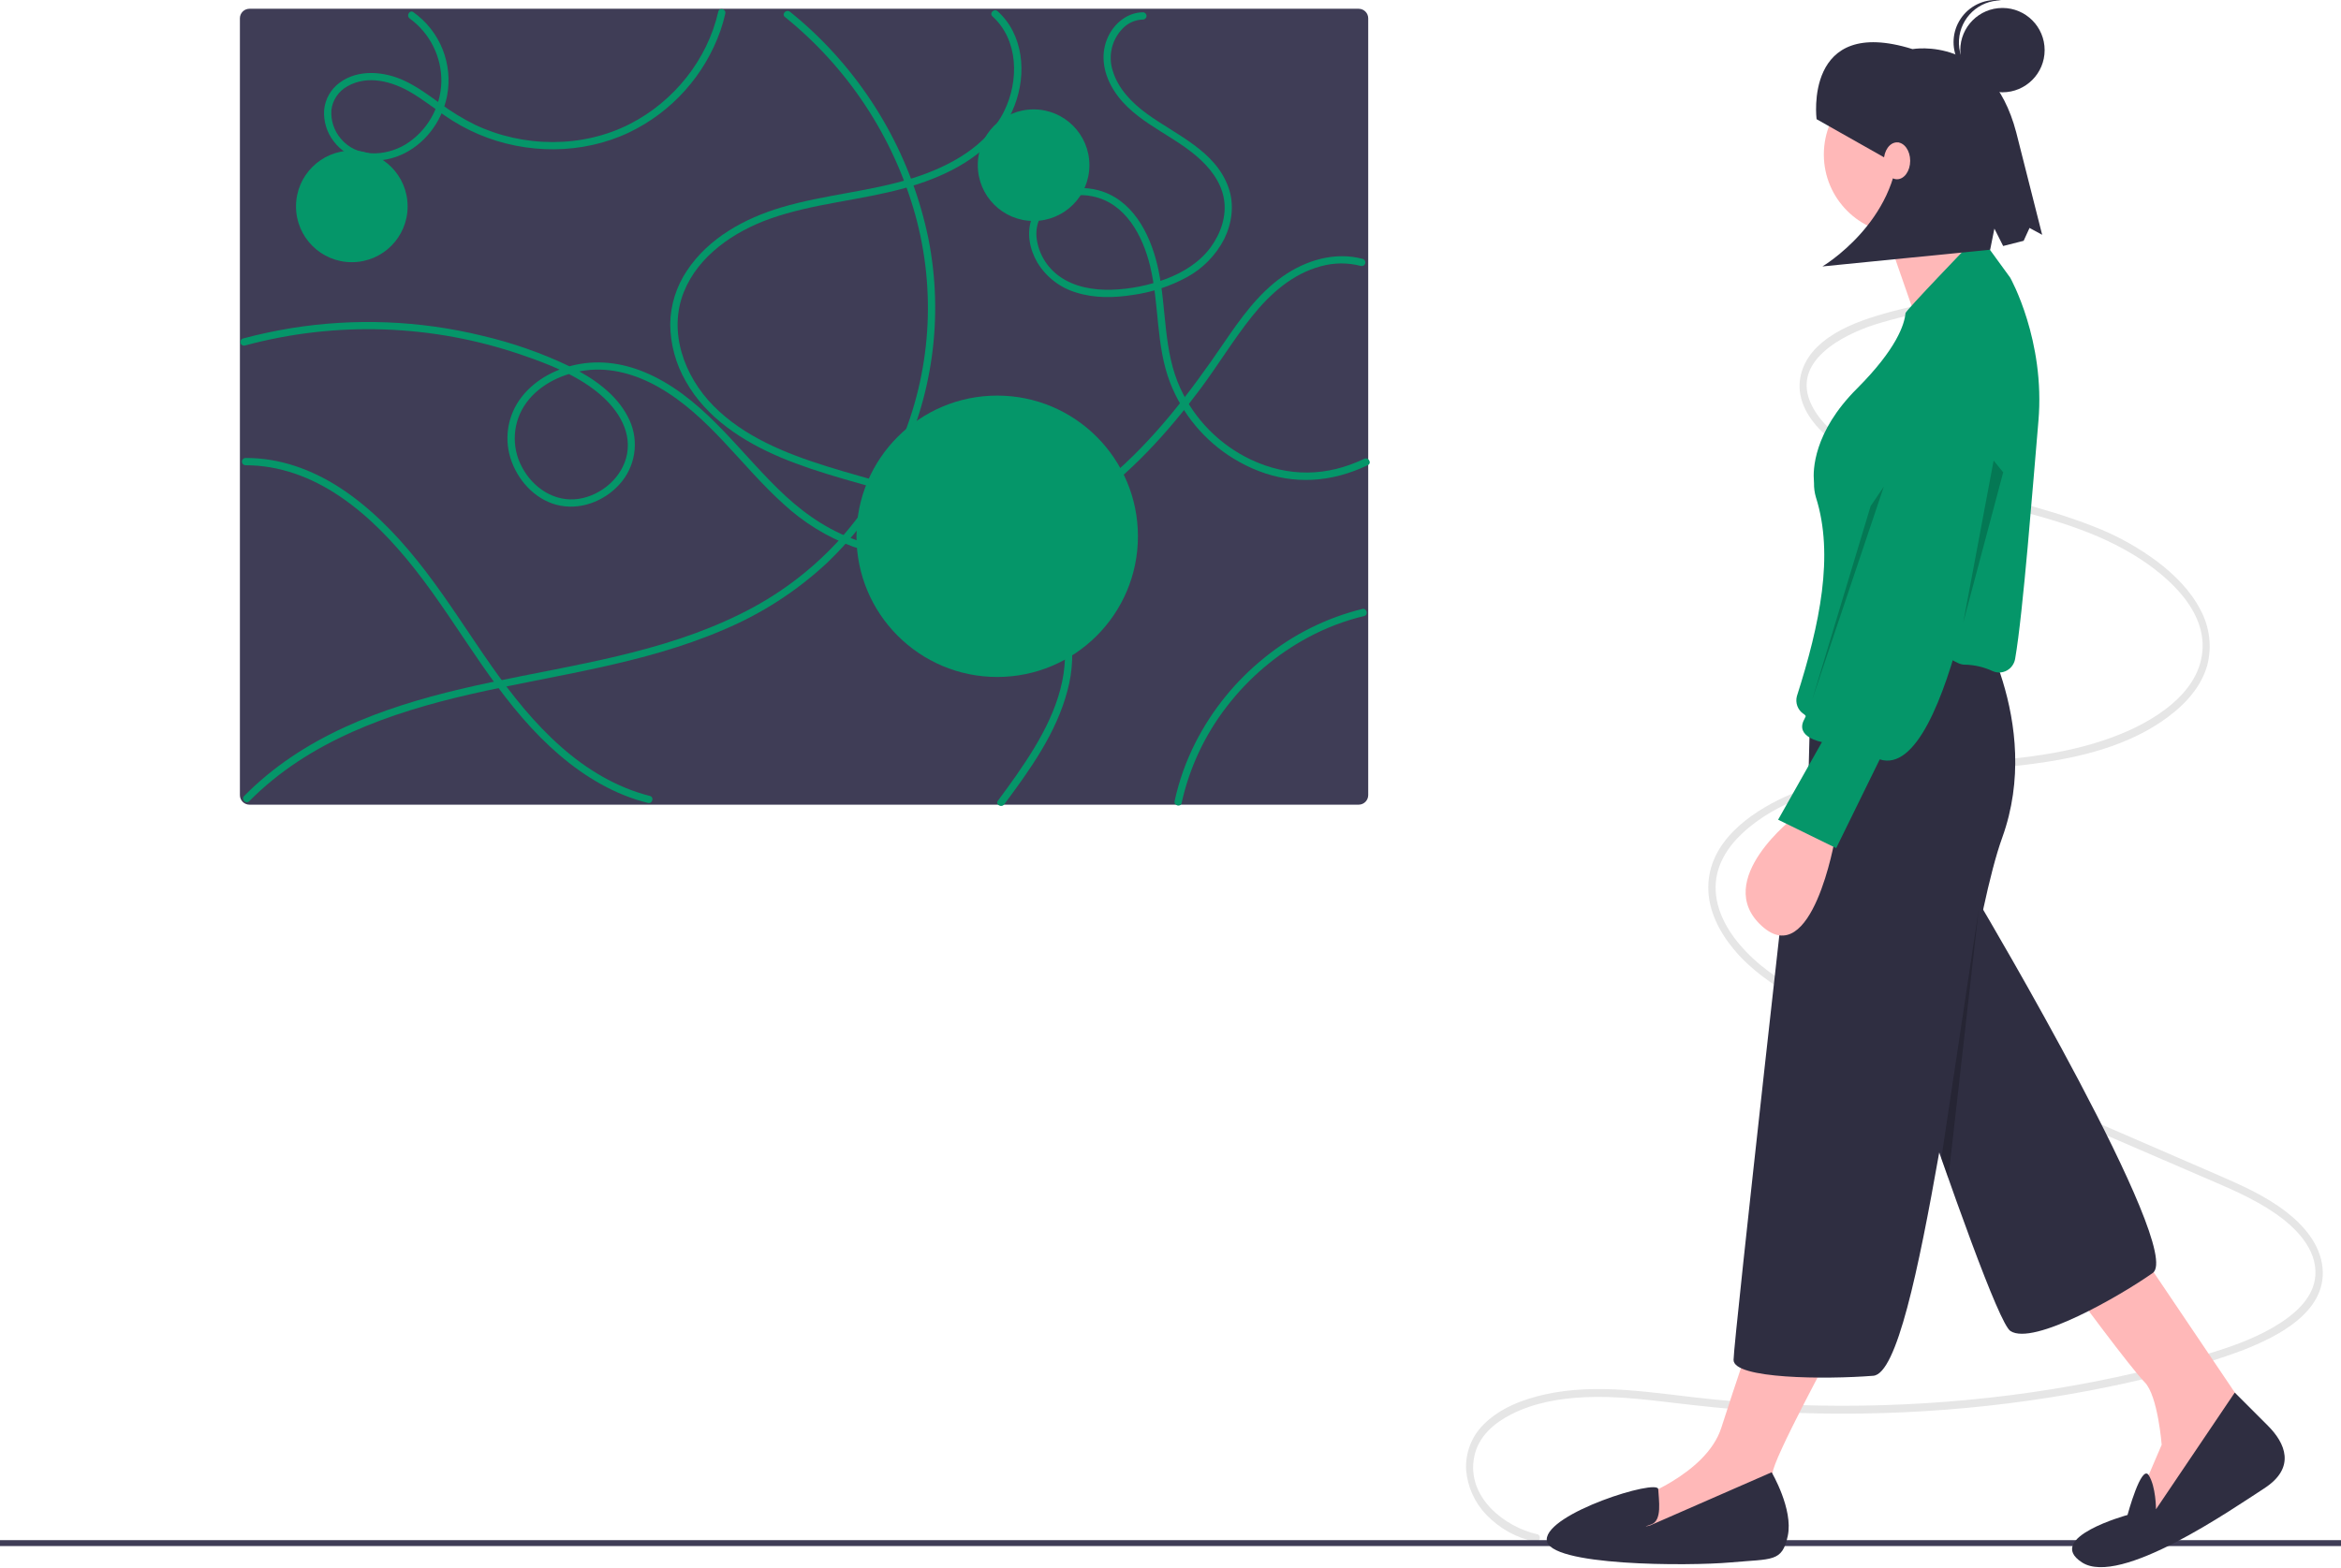
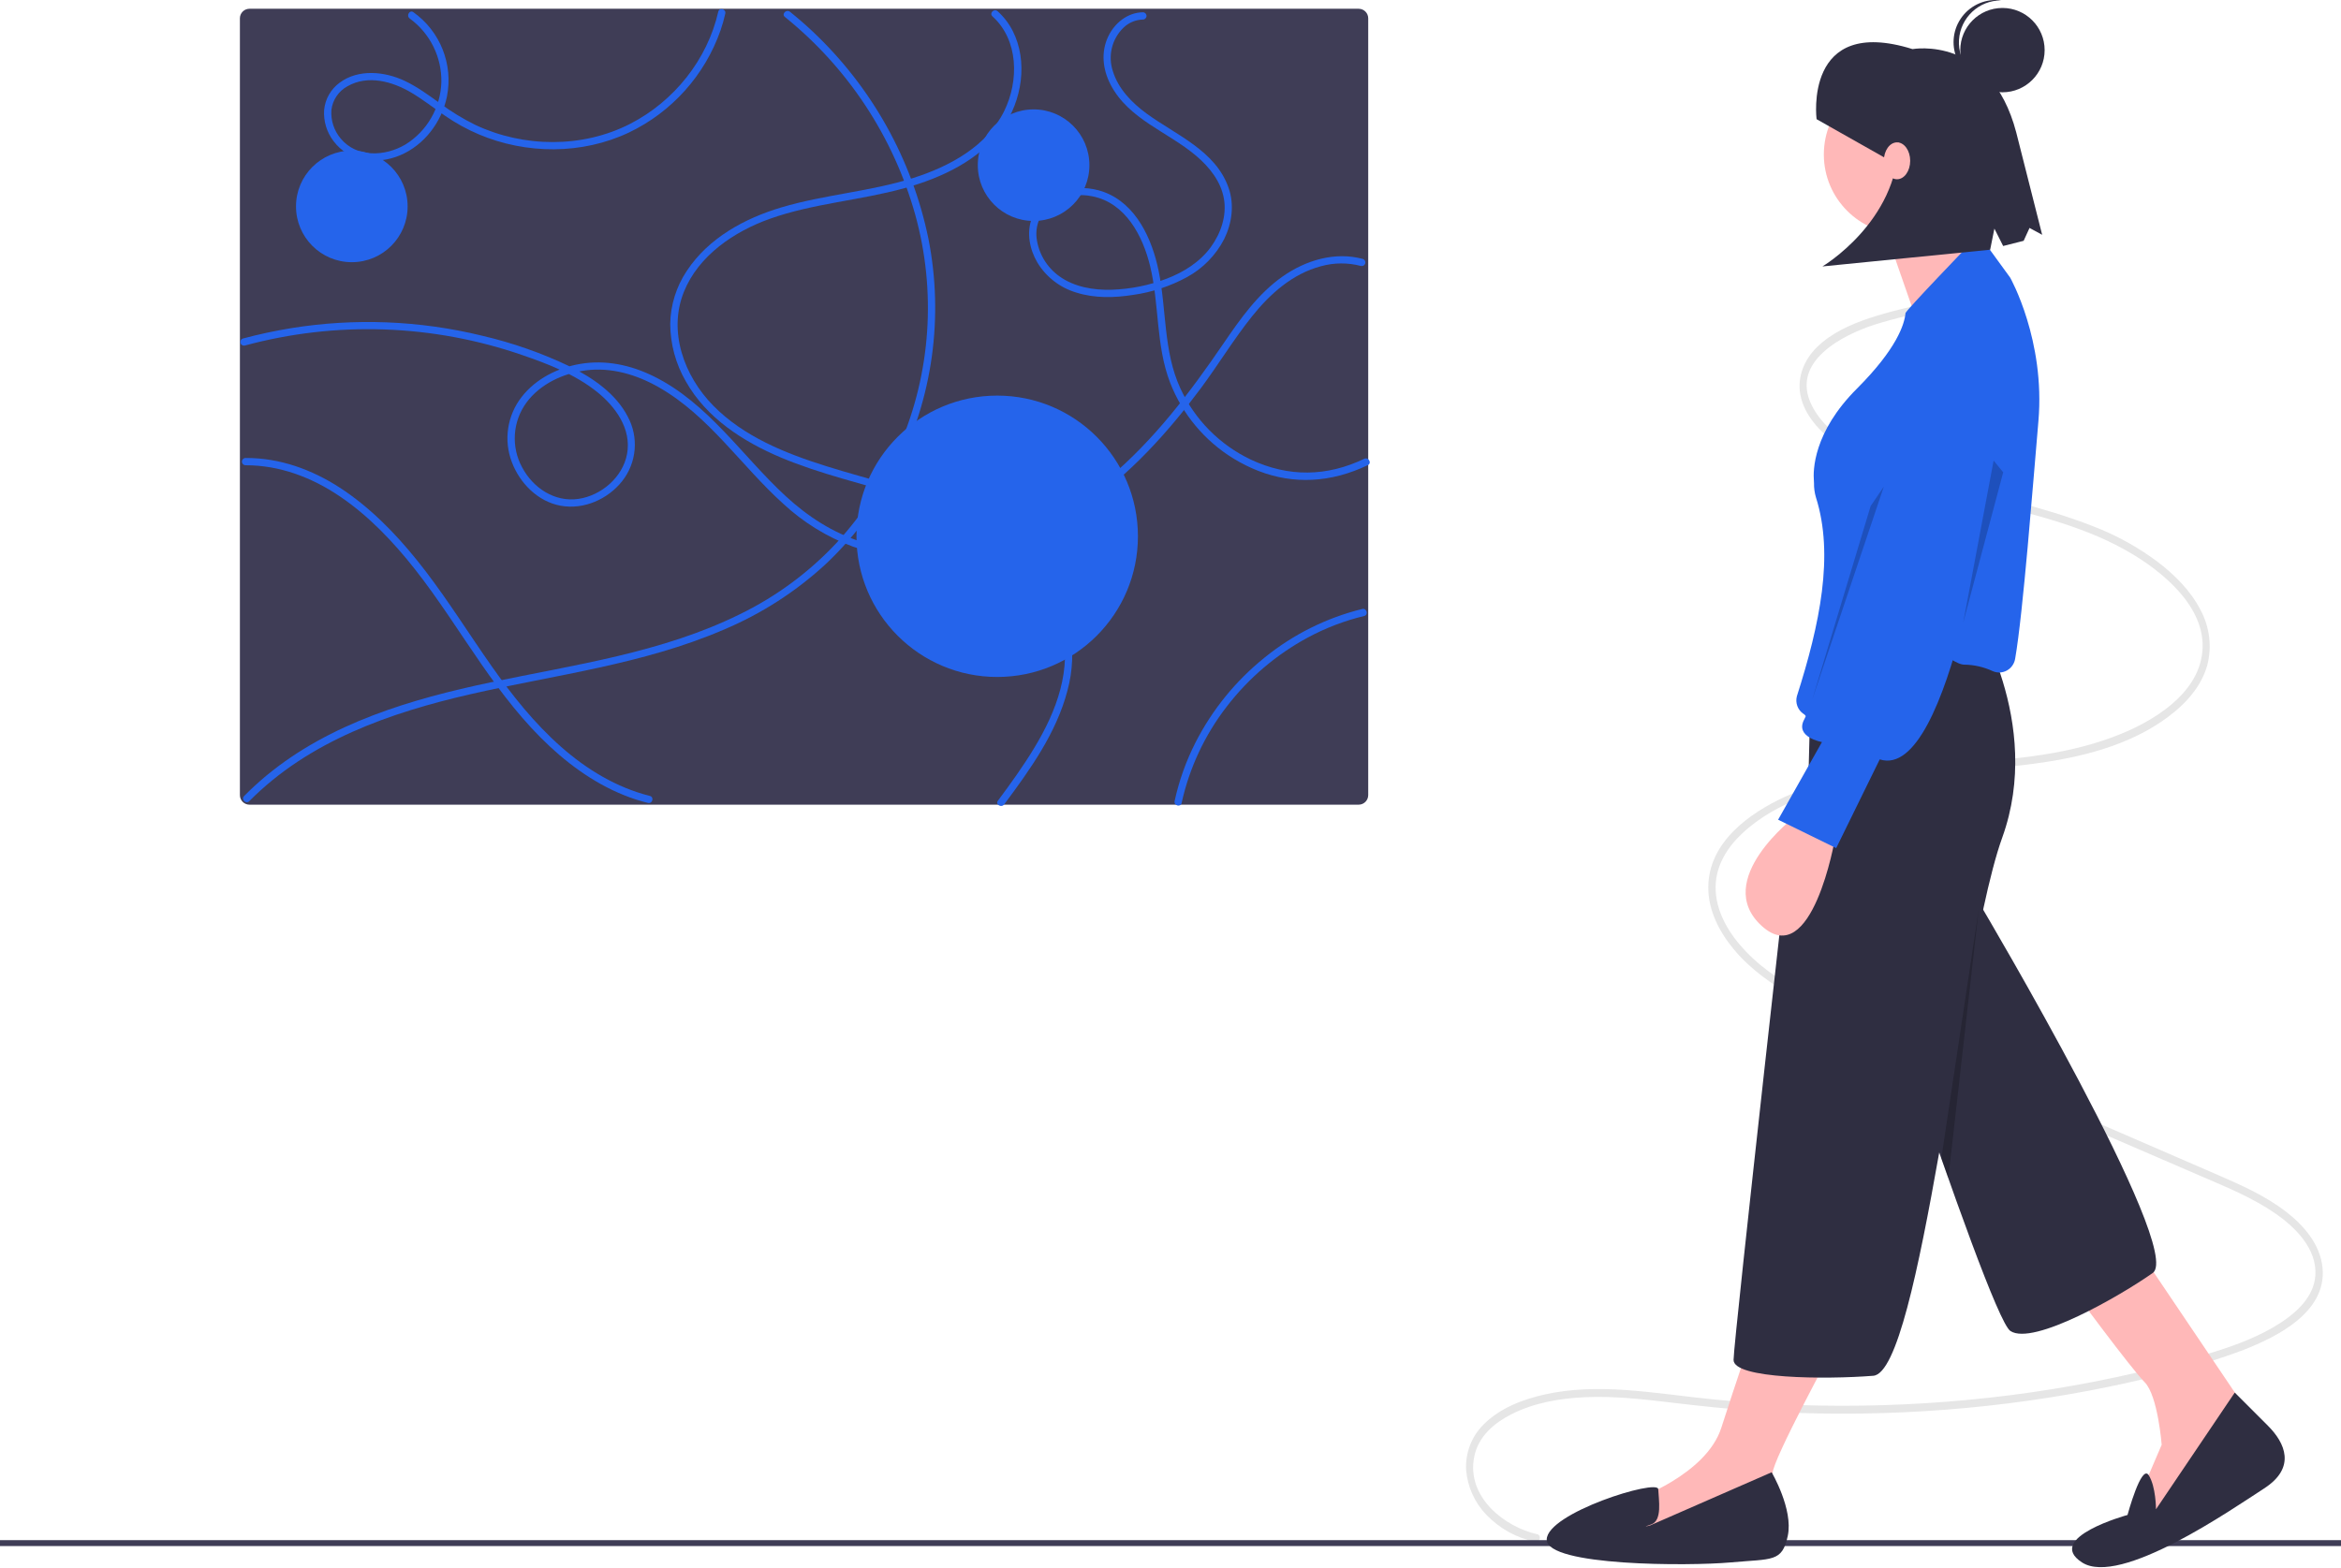
- <svg xmlns="http://www.w3.org/2000/svg" data-name="Layer 1" width="888" height="594.649" viewBox="0 0 888 594.649">
+ <svg xmlns="http://www.w3.org/2000/svg" id="bb5e65c7-a306-47bb-829f-a7ac48d31837" data-name="Layer 1" width="888" height="594.649" viewBox="0 0 888 594.649">
  <path d="M739.111,734.824c-12.202-2.715-27.052-14.008-23.873-29.531,1.577-7.698,7.628-12.682,13.903-15.904,8.679-4.457,18.564-6.137,28.09-6.561,10.987-.489,21.963.745,32.868,2.05,10.766,1.288,21.533,2.442,32.347,3.146a503.435,503.435,0,0,0,63.992.077,499.579,499.579,0,0,0,62.259-7.801q15.313-2.911,30.442-6.831a238.921,238.921,0,0,0,27.962-8.61c11.991-4.743,31.492-13.973,29.902-31.066-.843-9.063-7.322-16.302-13.856-21.346-7.901-6.098-17.044-10.11-25.998-14.006-41.652-18.123-83.384-36.03-125.076-54.043-9.73-4.204-19.526-8.296-28.969-13.222-8.841-4.613-17.641-9.971-24.757-17.379-6.215-6.471-11.768-15.158-11.572-24.868.162-8.053,4.611-14.887,10.058-19.994,13.488-12.645,32.567-17.772,49.811-20.457,21.424-3.336,43.158-3.319,64.596-6.541,17.31-2.601,35.805-7.623,49.883-19.391,5.398-4.512,10.16-10.319,12.161-17.505a28.851,28.851,0,0,0-2.501-20.772c-3.813-7.505-9.896-13.483-16.293-18.378a101.376,101.376,0,0,0-24.711-13.602c-19.013-7.465-39.007-11.351-58.483-17.08-9.551-2.809-19.199-5.89-28.068-10.716-7.514-4.088-15.699-9.599-19.88-17.794-8.625-16.908,11.952-26.985,23.611-30.802a177.485,177.485,0,0,1,24.402-5.756c1.758-.311,1.012-3.202-.738-2.893a170.438,170.438,0,0,0-25.625,6.165c-7.031,2.407-14.286,5.57-19.808,11.013-4.638,4.571-7.523,11.067-6.287,17.923,1.463,8.113,7.822,14.364,13.794,18.891,7.897,5.987,16.902,9.898,26.031,13.085,9.615,3.357,19.434,5.973,29.25,8.539,19.614,5.128,40.108,9.697,57.814,20.609,12.386,7.633,29.212,21.945,25.092,39.684-1.829,7.875-7.383,14.031-13.376,18.56-7.243,5.473-15.541,9.211-23.955,12.001-39.237,13.01-82.42,3.706-120.646,21.376-12.997,6.008-28.784,16.947-28.911,34.158-.066,8.941,4.284,17.141,9.662,23.622,6.441,7.763,14.782,13.503,23.268,18.301a289.749,289.749,0,0,0,27.786,13.254q15.685,6.788,31.376,13.557l63.483,27.428,31.542,13.628c9.627,4.159,19.501,8.149,28.254,14.255,7.167,4.999,15.634,13.201,14.903,23.385-.581,8.088-7.102,13.924-13.061,17.827-7.716,5.053-16.385,8.321-25.009,11.037-9.948,3.133-20.059,5.731-30.19,8.067a485.73,485.73,0,0,1-63.339,10.214,504.95,504.95,0,0,1-64.346,1.976q-16.278-.54-32.506-2.146c-11.152-1.107-22.255-2.811-33.436-3.568-10.113-.684-20.323-.526-30.282,1.673-8.316,1.836-17.101,5.109-23.413,11.494a22.568,22.568,0,0,0-6.551,17.174,27.833,27.833,0,0,0,7.674,17.018,35.866,35.866,0,0,0,18.563,10.267c1.743.388,2.489-2.503.738-2.893Z" transform="translate(-156 -152.6756)" fill="#e6e6e6" />
  <rect y="584.394" width="888" height="2.241" fill="#3f3d56" />
  <path d="M969.501,630.316l41.758,61.917-38.878,38.878-5.04-10.08,8.64-20.159s-1.44-18.719-6.48-23.759-27.359-35.278-27.359-35.278Z" transform="translate(-156 -152.6756)" fill="#ffb8b8" />
  <path d="M916.224,430.165s7.918,12.532-8.641,66.53c0,0,77.239,130.36,65,139s-45.36,27.76-54,22-71.476-200.891-71.476-200.891Z" transform="translate(-156 -152.6756)" fill="#2f2e41" />
  <path d="M1003.7,681.074l12.599,12.599c6.48,6.48,10.8,15.839-1.44,23.759s-54.717,37.438-69.117,28.079,17.279-17.999,17.279-17.999,5.238-19.422,8.019-15.111,2.781,12.951,2.781,12.951Z" transform="translate(-156 -152.6756)" fill="#2f2e41" />
  <path d="M851.427,664.154s-23.039,42.478-23.039,47.518,1.44,19.439,1.44,19.439l-43.918,10.8-15.119-7.2,5.04-12.959s27.359-9.36,33.118-27.359,12.239-36.718,12.239-36.718Z" transform="translate(-156 -152.6756)" fill="#ffb8b8" />
  <circle cx="722.066" cy="58.62" r="30.239" fill="#ffb8b8" />
  <path d="M870.146,237.214l14.437,41.481,31.641-14.122s-21.599-33.118-21.599-37.438Z" transform="translate(-156 -152.6756)" fill="#ffb8b8" />
  <path d="M865.826,384.807H903.984s27.359,41.758,11.519,85.676c-2.426,6.725-4.833,16.146-7.237,27.284-5.527,25.615-11.03,60.312-16.669,92.196-7.921,44.785-16.111,84.019-25.015,84.732-17.999,1.44-53,1.2-53-6s23.445-215.491,23.445-215.491l5.04-8.64.953-37.633a22.699,22.699,0,0,1,22.806-22.124Z" transform="translate(-156 -152.6756)" fill="#2f2e41" />
  <path d="M828.028,711.312s8.28,14.039,6.12,24.119-5.76,8.64-21.599,10.08-69.837,1.44-69.837-8.64,42.123-23.169,42.3-19.144,1.618,11.945-2.702,13.385-.36.36-.36.36Z" transform="translate(-156 -152.6756)" fill="#2f2e41" />
  <path d="M852.046,470.913s-8.66,50.502-27.774,33.101,12.726-41.594,12.726-41.594Z" transform="translate(-156 -152.6756)" fill="#ffb8b8" />
-   <path d="M911.843,407.314a6.064,6.064,0,0,0,6.208-.735,6.361,6.361,0,0,0,2.355-4.012c3.02-17.411,6.697-65.678,8.815-90.085,2.658-30.626-10.617-54.346-10.728-54.491l-7.823-10.756a6.14,6.14,0,0,0-7.353-2.064s-24.422,25.338-24.512,26.317c-.383,4.201-3.29,13.511-18.44,28.661-16.577,16.577-16.669,31.045-16.302,35.084q.036.398.037.796a17.76,17.76,0,0,0,.73,5.356c6.943,21.89,1.506,48.097-7.226,75.453a6.17,6.17,0,0,0,2.487,6.695c2.55,1.735-.508-.839.402.275,6.018,7.374,14.678-2.903,24.584-14.117,3.451-3.906,7.362-8.334,11.972-12.944,6.338-6.338,18.447,8.125,24.078,8.125A26.146,26.146,0,0,1,911.843,407.314Z" transform="translate(-156 -152.6756)" fill="#059669" />
-   <path d="M919.115,271.499s14.276,14.974,3.468,31.196-11.004,29.034-11.004,29.034-15.264,117.871-42.548,109.087l-16.519,33.666-22.026-10.777,16.631-29.47s-10.547-1.819-6.655-8.716c2.734-4.844,20.492-58.713,30.82-90.351,4.377-13.407,7.42-22.822,7.42-22.822S893.004,265.031,919.115,271.499Z" transform="translate(-156 -152.6756)" fill="#059669" />
+   <path d="M911.843,407.314a6.064,6.064,0,0,0,6.208-.735,6.361,6.361,0,0,0,2.355-4.012c3.02-17.411,6.697-65.678,8.815-90.085,2.658-30.626-10.617-54.346-10.728-54.491l-7.823-10.756a6.14,6.14,0,0,0-7.353-2.064s-24.422,25.338-24.512,26.317c-.383,4.201-3.29,13.511-18.44,28.661-16.577,16.577-16.669,31.045-16.302,35.084q.036.398.037.796a17.76,17.76,0,0,0,.73,5.356c6.943,21.89,1.506,48.097-7.226,75.453a6.17,6.17,0,0,0,2.487,6.695c2.55,1.735-.508-.839.402.275,6.018,7.374,14.678-2.903,24.584-14.117,3.451-3.906,7.362-8.334,11.972-12.944,6.338-6.338,18.447,8.125,24.078,8.125A26.146,26.146,0,0,1,911.843,407.314Z" transform="translate(-156 -152.6756)" fill="#2564eb" />
+   <path d="M919.115,271.499s14.276,14.974,3.468,31.196-11.004,29.034-11.004,29.034-15.264,117.871-42.548,109.087l-16.519,33.666-22.026-10.777,16.631-29.47s-10.547-1.819-6.655-8.716c2.734-4.844,20.492-58.713,30.82-90.351,4.377-13.407,7.42-22.822,7.42-22.822S893.004,265.031,919.115,271.499Z" transform="translate(-156 -152.6756)" fill="#2564eb" />
  <polygon points="759.864 179.214 744.696 236.253 756.232 174.753 759.864 179.214" opacity="0.2" />
  <path d="M845.074,197.897s-5.084-39.564,36.396-26.59c0,0,29.625-5.436,39.34,31.62l9.837,38.844-4.794-2.609-2.235,4.886-7.769,1.967-3.324-6.598-1.608,8.013-63.631,6.343s28.499-16.854,28.951-47.061l-5.428,5.736Z" transform="translate(-156 -152.6756)" fill="#2f2e41" />
  <path d="M250.619,156A3.633,3.633,0,0,0,247,159.638v294.724A3.633,3.633,0,0,0,250.619,458h420.762A3.632,3.632,0,0,0,675,454.362V159.638A3.632,3.632,0,0,0,671.381,156Z" transform="translate(-156 -152.6756)" fill="#3f3d56" />
-   <path d="M249.106,329.211c12.835-.037,24.953,4.524,35.521,11.618,11.093,7.445,20.468,17.309,28.704,27.756,9.101,11.544,16.899,24.036,25.27,36.102,7.731,11.143,16.015,21.976,25.978,31.235,9.426,8.76,20.344,16.125,32.656,20.119,1.5.487,3.017.917,4.546,1.3,1.724.433,2.459-2.229.734-2.662-12.644-3.173-23.949-10.046-33.668-18.612-10.141-8.939-18.573-19.545-26.324-30.57-8.439-12.003-16.205-24.483-25.128-36.143-8.256-10.788-17.541-20.932-28.569-28.948-10.234-7.439-22.088-12.737-34.796-13.771-1.639-.133-3.281-.19-4.925-.185a1.381,1.381,0,0,0,0,2.761Z" transform="translate(-156 -152.6756)" fill="#059669" />
-   <path d="M250.54,456.681c22.578-22.838,53.444-33.633,84.095-40.636,32.058-7.324,65.133-11.257,95.592-24.324a133.134,133.134,0,0,0,39.432-25.418,130.838,130.838,0,0,0,26.418-35.638,135.082,135.082,0,0,0,12.102-87.391,149.293,149.293,0,0,0-44.012-78.742q-4.102-3.856-8.493-7.382c-1.371-1.104-3.337.837-1.952,1.952a147.512,147.512,0,0,1,49.412,74.903,132.285,132.285,0,0,1-5.942,87.822,130.776,130.776,0,0,1-23.732,36.689,125.432,125.432,0,0,1-36.89,27.261c-29.546,14.588-62.617,19.103-94.518,25.821-30.078,6.334-60.76,15.368-84.875,35.269a115.122,115.122,0,0,0-8.588,7.862c-1.251,1.265.701,3.218,1.952,1.952Z" transform="translate(-156 -152.6756)" fill="#059669" />
-   <path d="M248.846,283.793a179.109,179.109,0,0,1,105.248,3.605c9.857,3.38,19.966,7.309,28.212,13.845,7.094,5.623,13.323,14.134,11.551,23.691-1.634,8.809-9.737,15.768-18.458,17.041-8.995,1.313-17.19-4.16-21.316-11.917a22.993,22.993,0,0,1,1.667-24.696c5.214-7.023,13.883-11.034,22.402-12.146,9.739-1.271,19.317,1.599,27.74,6.399,19.038,10.848,31.195,29.76,47.183,44.177A79.314,79.314,0,0,0,479.548,360.095a82.222,82.222,0,0,0,29.54,4.467c21.038-.536,41.212-8.136,58.4-20.057,17.242-11.959,31.482-27.66,43.951-44.417,6.667-8.96,12.462-18.588,19.438-27.312,6.868-8.587,15.365-16.221,26.232-19.096a28.952,28.952,0,0,1,15.127-.084,1.382,1.382,0,0,0,.734-2.662c-10.565-2.881-21.671.491-30.43,6.64-9.369,6.577-16.083,16.11-22.452,25.446-12.725,18.652-26.428,36.728-43.822,51.32-17.366,14.568-38.265,25.007-61.049,27.099a82.882,82.882,0,0,1-32.388-3.156c-10.957-3.442-20.458-9.659-28.856-17.408-16.501-15.225-29.336-35.21-49.988-45.402-8.705-4.296-18.231-6.357-27.878-4.721-8.494,1.44-16.848,5.628-22.203,12.509a25.433,25.433,0,0,0-3.733,24.802c3.051,8.01,9.858,14.928,18.503,16.505,8.726,1.592,17.842-2.432,23.291-9.281a22.364,22.364,0,0,0,2.132-24.583c-4.482-8.664-13.226-14.653-21.742-18.88A162.285,162.285,0,0,0,338.862,280.054a182.683,182.683,0,0,0-72.471-2.853,186.935,186.935,0,0,0-18.278,3.93,1.382,1.382,0,0,0,.734,2.662Z" transform="translate(-156 -152.6756)" fill="#059669" />
-   <path d="M536.913,457.893c9.769-13.118,19.757-27.032,23.974-43.081a51.756,51.756,0,0,0,.9-23.501,50.695,50.695,0,0,0-8.348-18.882c-8.302-11.793-20.543-20.557-33.568-26.473-16.13-7.327-33.525-11.084-50.361-16.367-15.519-4.87-31.429-11.225-43.022-23.061-10.953-11.183-17.159-28.016-11.05-43.157,5.543-13.738,19.051-22.848,32.536-27.658,16.533-5.897,34.24-6.958,51.088-11.632,14.085-3.907,28.499-10.569,37.22-22.802,7.391-10.367,9.763-25.316,3.855-36.903a26.062,26.062,0,0,0-5.722-7.448c-1.314-1.191-3.272.756-1.952,1.952,9.962,9.028,10.081,24.474,4.468,35.909-6.59,13.425-20.819,21.073-34.515,25.417-16.302,5.17-33.552,6.274-49.933,11.138-14,4.158-27.696,11.612-35.934,24.071A37.33,37.33,0,0,0,410.23,275.558a44.107,44.107,0,0,0,5.949,21.877c7.789,13.828,21.67,22.774,35.957,28.81,30.037,12.691,65.67,14.629,90.417,37.896,10.627,9.992,17.843,23.263,17.427,38.129-.46,16.397-9.225,31.315-18.342,44.417-2.307,3.316-4.697,6.572-7.109,9.812-1.062,1.426,1.334,2.804,2.384,1.394Z" transform="translate(-156 -152.6756)" fill="#059669" />
-   <path d="M311.413,159.69a29.219,29.219,0,0,1,12.004,24.196,28.873,28.873,0,0,1-13.65,23.636c-7.668,4.526-18.445,5.096-24.55-2.3a15.095,15.095,0,0,1-3.511-10.777,11.832,11.832,0,0,1,6.112-9.047c7.746-4.419,17.029-1.817,24.187,2.417,4.431,2.621,8.485,5.81,12.721,8.721a72.691,72.691,0,0,0,12.899,7.125c18.034,7.618,39.195,7.708,56.972-.712a67.83,67.83,0,0,0,34.726-38.761,61.745,61.745,0,0,0,1.798-6.352c.393-1.73-2.268-2.469-2.662-.734-4.149,18.256-16.823,34.042-33.431,42.563-18.102,9.288-40.453,9.028-58.75.391a86.372,86.372,0,0,1-13.358-8.162c-4.316-3.093-8.62-6.287-13.445-8.558-7.584-3.569-17.511-4.574-24.623.705a14.488,14.488,0,0,0-5.906,10.402,17.546,17.546,0,0,0,3.534,11.726c5.916,7.98,16.565,9.11,25.3,5.426,9.187-3.875,15.806-12.649,17.77-22.345a31.689,31.689,0,0,0-12.741-31.946c-1.445-1.039-2.825,1.355-1.394,2.384Z" transform="translate(-156 -152.6756)" fill="#059669" />
-   <path d="M604.223,457.363a92.192,92.192,0,0,1,17.105-36.58,96.702,96.702,0,0,1,30.789-26.217,89.251,89.251,0,0,1,21.348-8.16c1.727-.416.996-3.079-.734-2.662A94.822,94.822,0,0,0,635.639,402.228a99.07,99.07,0,0,0-26.165,32.199,92.136,92.136,0,0,0-7.913,22.201c-.373,1.733,2.288,2.473,2.662.734Z" transform="translate(-156 -152.6756)" fill="#059669" />
-   <path d="M589.563,157.337c-5.887.059-10.851,4.134-13.262,9.329-2.736,5.896-1.988,12.384.945,18.064,6.842,13.252,21.781,17.948,32.538,27.11,4.991,4.251,9.341,9.66,10.486,16.279,1.116,6.452-1.188,13.101-4.963,18.293-4.122,5.669-10.338,9.566-16.813,12.025a64.432,64.432,0,0,1-20.815,4.173c-6.879.195-14.152-1.007-19.849-5.111a20.991,20.991,0,0,1-8.627-14.514,14.1,14.1,0,0,1,6.377-13.419,20.542,20.542,0,0,1,14.782-2.399c12.59,2.488,19.112,14.981,21.896,26.433,3.545,14.583,2.137,30.086,7.589,44.256a58.627,58.627,0,0,0,24.084,28.829c12.577,7.65,26.118,10.126,40.389,6.389a59.254,59.254,0,0,0,10.554-3.926c1.602-.767.203-3.148-1.394-2.384-14.187,6.791-28.702,7.008-42.979.316a55.835,55.835,0,0,1-26.787-27.102c-6.46-14.06-5.176-29.846-8.251-44.697-2.475-11.953-8.487-25.278-20.769-29.772-9.883-3.617-23.129-.809-27.243,9.833-2.151,5.563-.906,11.925,2.048,16.947a25.861,25.861,0,0,0,14.764,11.394c6.926,2.201,14.4,2.017,21.505.896a60.473,60.473,0,0,0,20.412-6.706,34.454,34.454,0,0,0,14.195-14.514c2.951-6.015,3.9-13.016,1.657-19.426-4.957-14.162-19.948-20.01-31.139-28.199-5.514-4.035-10.69-9.334-12.745-16.013a15.953,15.953,0,0,1,4.04-16.564,10.976,10.976,0,0,1,7.375-3.062,1.381,1.381,0,0,0,0-2.761Z" transform="translate(-156 -152.6756)" fill="#059669" />
-   <circle cx="378.266" cy="203.486" r="53.38" fill="#059669" />
-   <circle cx="392.071" cy="62.673" r="21.168" fill="#059669" />
-   <circle cx="133.452" cy="78.319" r="21.168" fill="#059669" />
+   <path d="M249.106,329.211c12.835-.037,24.953,4.524,35.521,11.618,11.093,7.445,20.468,17.309,28.704,27.756,9.101,11.544,16.899,24.036,25.27,36.102,7.731,11.143,16.015,21.976,25.978,31.235,9.426,8.76,20.344,16.125,32.656,20.119,1.5.487,3.017.917,4.546,1.3,1.724.433,2.459-2.229.734-2.662-12.644-3.173-23.949-10.046-33.668-18.612-10.141-8.939-18.573-19.545-26.324-30.57-8.439-12.003-16.205-24.483-25.128-36.143-8.256-10.788-17.541-20.932-28.569-28.948-10.234-7.439-22.088-12.737-34.796-13.771-1.639-.133-3.281-.19-4.925-.185a1.381,1.381,0,0,0,0,2.761Z" transform="translate(-156 -152.6756)" fill="#2564eb" />
+   <path d="M250.54,456.681c22.578-22.838,53.444-33.633,84.095-40.636,32.058-7.324,65.133-11.257,95.592-24.324a133.134,133.134,0,0,0,39.432-25.418,130.838,130.838,0,0,0,26.418-35.638,135.082,135.082,0,0,0,12.102-87.391,149.293,149.293,0,0,0-44.012-78.742q-4.102-3.856-8.493-7.382c-1.371-1.104-3.337.837-1.952,1.952a147.512,147.512,0,0,1,49.412,74.903,132.285,132.285,0,0,1-5.942,87.822,130.776,130.776,0,0,1-23.732,36.689,125.432,125.432,0,0,1-36.89,27.261c-29.546,14.588-62.617,19.103-94.518,25.821-30.078,6.334-60.76,15.368-84.875,35.269a115.122,115.122,0,0,0-8.588,7.862c-1.251,1.265.701,3.218,1.952,1.952Z" transform="translate(-156 -152.6756)" fill="#2564eb" />
+   <path d="M248.846,283.793a179.109,179.109,0,0,1,105.248,3.605c9.857,3.38,19.966,7.309,28.212,13.845,7.094,5.623,13.323,14.134,11.551,23.691-1.634,8.809-9.737,15.768-18.458,17.041-8.995,1.313-17.19-4.16-21.316-11.917a22.993,22.993,0,0,1,1.667-24.696c5.214-7.023,13.883-11.034,22.402-12.146,9.739-1.271,19.317,1.599,27.74,6.399,19.038,10.848,31.195,29.76,47.183,44.177A79.314,79.314,0,0,0,479.548,360.095a82.222,82.222,0,0,0,29.54,4.467c21.038-.536,41.212-8.136,58.4-20.057,17.242-11.959,31.482-27.66,43.951-44.417,6.667-8.96,12.462-18.588,19.438-27.312,6.868-8.587,15.365-16.221,26.232-19.096a28.952,28.952,0,0,1,15.127-.084,1.382,1.382,0,0,0,.734-2.662c-10.565-2.881-21.671.491-30.43,6.64-9.369,6.577-16.083,16.11-22.452,25.446-12.725,18.652-26.428,36.728-43.822,51.32-17.366,14.568-38.265,25.007-61.049,27.099a82.882,82.882,0,0,1-32.388-3.156c-10.957-3.442-20.458-9.659-28.856-17.408-16.501-15.225-29.336-35.21-49.988-45.402-8.705-4.296-18.231-6.357-27.878-4.721-8.494,1.44-16.848,5.628-22.203,12.509a25.433,25.433,0,0,0-3.733,24.802c3.051,8.01,9.858,14.928,18.503,16.505,8.726,1.592,17.842-2.432,23.291-9.281a22.364,22.364,0,0,0,2.132-24.583c-4.482-8.664-13.226-14.653-21.742-18.88A162.285,162.285,0,0,0,338.862,280.054a182.683,182.683,0,0,0-72.471-2.853,186.935,186.935,0,0,0-18.278,3.93,1.382,1.382,0,0,0,.734,2.662Z" transform="translate(-156 -152.6756)" fill="#2564eb" />
+   <path d="M536.913,457.893c9.769-13.118,19.757-27.032,23.974-43.081a51.756,51.756,0,0,0,.9-23.501,50.695,50.695,0,0,0-8.348-18.882c-8.302-11.793-20.543-20.557-33.568-26.473-16.13-7.327-33.525-11.084-50.361-16.367-15.519-4.87-31.429-11.225-43.022-23.061-10.953-11.183-17.159-28.016-11.05-43.157,5.543-13.738,19.051-22.848,32.536-27.658,16.533-5.897,34.24-6.958,51.088-11.632,14.085-3.907,28.499-10.569,37.22-22.802,7.391-10.367,9.763-25.316,3.855-36.903a26.062,26.062,0,0,0-5.722-7.448c-1.314-1.191-3.272.756-1.952,1.952,9.962,9.028,10.081,24.474,4.468,35.909-6.59,13.425-20.819,21.073-34.515,25.417-16.302,5.17-33.552,6.274-49.933,11.138-14,4.158-27.696,11.612-35.934,24.071A37.33,37.33,0,0,0,410.23,275.558a44.107,44.107,0,0,0,5.949,21.877c7.789,13.828,21.67,22.774,35.957,28.81,30.037,12.691,65.67,14.629,90.417,37.896,10.627,9.992,17.843,23.263,17.427,38.129-.46,16.397-9.225,31.315-18.342,44.417-2.307,3.316-4.697,6.572-7.109,9.812-1.062,1.426,1.334,2.804,2.384,1.394Z" transform="translate(-156 -152.6756)" fill="#2564eb" />
+   <path d="M311.413,159.69a29.219,29.219,0,0,1,12.004,24.196,28.873,28.873,0,0,1-13.65,23.636c-7.668,4.526-18.445,5.096-24.55-2.3a15.095,15.095,0,0,1-3.511-10.777,11.832,11.832,0,0,1,6.112-9.047c7.746-4.419,17.029-1.817,24.187,2.417,4.431,2.621,8.485,5.81,12.721,8.721a72.691,72.691,0,0,0,12.899,7.125c18.034,7.618,39.195,7.708,56.972-.712a67.83,67.83,0,0,0,34.726-38.761,61.745,61.745,0,0,0,1.798-6.352c.393-1.73-2.268-2.469-2.662-.734-4.149,18.256-16.823,34.042-33.431,42.563-18.102,9.288-40.453,9.028-58.75.391a86.372,86.372,0,0,1-13.358-8.162c-4.316-3.093-8.62-6.287-13.445-8.558-7.584-3.569-17.511-4.574-24.623.705a14.488,14.488,0,0,0-5.906,10.402,17.546,17.546,0,0,0,3.534,11.726c5.916,7.98,16.565,9.11,25.3,5.426,9.187-3.875,15.806-12.649,17.77-22.345a31.689,31.689,0,0,0-12.741-31.946c-1.445-1.039-2.825,1.355-1.394,2.384Z" transform="translate(-156 -152.6756)" fill="#2564eb" />
+   <path d="M604.223,457.363a92.192,92.192,0,0,1,17.105-36.58,96.702,96.702,0,0,1,30.789-26.217,89.251,89.251,0,0,1,21.348-8.16c1.727-.416.996-3.079-.734-2.662A94.822,94.822,0,0,0,635.639,402.228a99.07,99.07,0,0,0-26.165,32.199,92.136,92.136,0,0,0-7.913,22.201c-.373,1.733,2.288,2.473,2.662.734Z" transform="translate(-156 -152.6756)" fill="#2564eb" />
+   <path d="M589.563,157.337c-5.887.059-10.851,4.134-13.262,9.329-2.736,5.896-1.988,12.384.945,18.064,6.842,13.252,21.781,17.948,32.538,27.11,4.991,4.251,9.341,9.66,10.486,16.279,1.116,6.452-1.188,13.101-4.963,18.293-4.122,5.669-10.338,9.566-16.813,12.025a64.432,64.432,0,0,1-20.815,4.173c-6.879.195-14.152-1.007-19.849-5.111a20.991,20.991,0,0,1-8.627-14.514,14.1,14.1,0,0,1,6.377-13.419,20.542,20.542,0,0,1,14.782-2.399c12.59,2.488,19.112,14.981,21.896,26.433,3.545,14.583,2.137,30.086,7.589,44.256a58.627,58.627,0,0,0,24.084,28.829c12.577,7.65,26.118,10.126,40.389,6.389a59.254,59.254,0,0,0,10.554-3.926c1.602-.767.203-3.148-1.394-2.384-14.187,6.791-28.702,7.008-42.979.316a55.835,55.835,0,0,1-26.787-27.102c-6.46-14.06-5.176-29.846-8.251-44.697-2.475-11.953-8.487-25.278-20.769-29.772-9.883-3.617-23.129-.809-27.243,9.833-2.151,5.563-.906,11.925,2.048,16.947a25.861,25.861,0,0,0,14.764,11.394c6.926,2.201,14.4,2.017,21.505.896a60.473,60.473,0,0,0,20.412-6.706,34.454,34.454,0,0,0,14.195-14.514c2.951-6.015,3.9-13.016,1.657-19.426-4.957-14.162-19.948-20.01-31.139-28.199-5.514-4.035-10.69-9.334-12.745-16.013a15.953,15.953,0,0,1,4.04-16.564,10.976,10.976,0,0,1,7.375-3.062,1.381,1.381,0,0,0,0-2.761Z" transform="translate(-156 -152.6756)" fill="#2564eb" />
+   <circle cx="378.266" cy="203.486" r="53.38" fill="#2564eb" />
+   <circle cx="392.071" cy="62.673" r="21.168" fill="#2564eb" />
+   <circle cx="133.452" cy="78.319" r="21.168" fill="#2564eb" />
  <polygon points="736.394 439.563 750.583 345.019 739.043 447.083 736.394 439.563" opacity="0.2" />
  <circle cx="759.583" cy="19.019" r="16" fill="#2f2e41" />
  <path d="M899.096,167.778a15.987,15.987,0,0,1,15.992-14.954c-.33-.042-.658-.093-.995-.115a16,16,0,1,0-2.053,31.934c.337.022.668.013,1.001.014A15.987,15.987,0,0,1,899.096,167.778Z" transform="translate(-156 -152.6756)" fill="#2f2e41" />
  <ellipse cx="719.583" cy="61.019" rx="5" ry="7" fill="#ffb8b8" />
  <polygon points="709.583 192.019 687.407 265.497 714.583 184.633 709.583 192.019" opacity="0.2" />
</svg>
